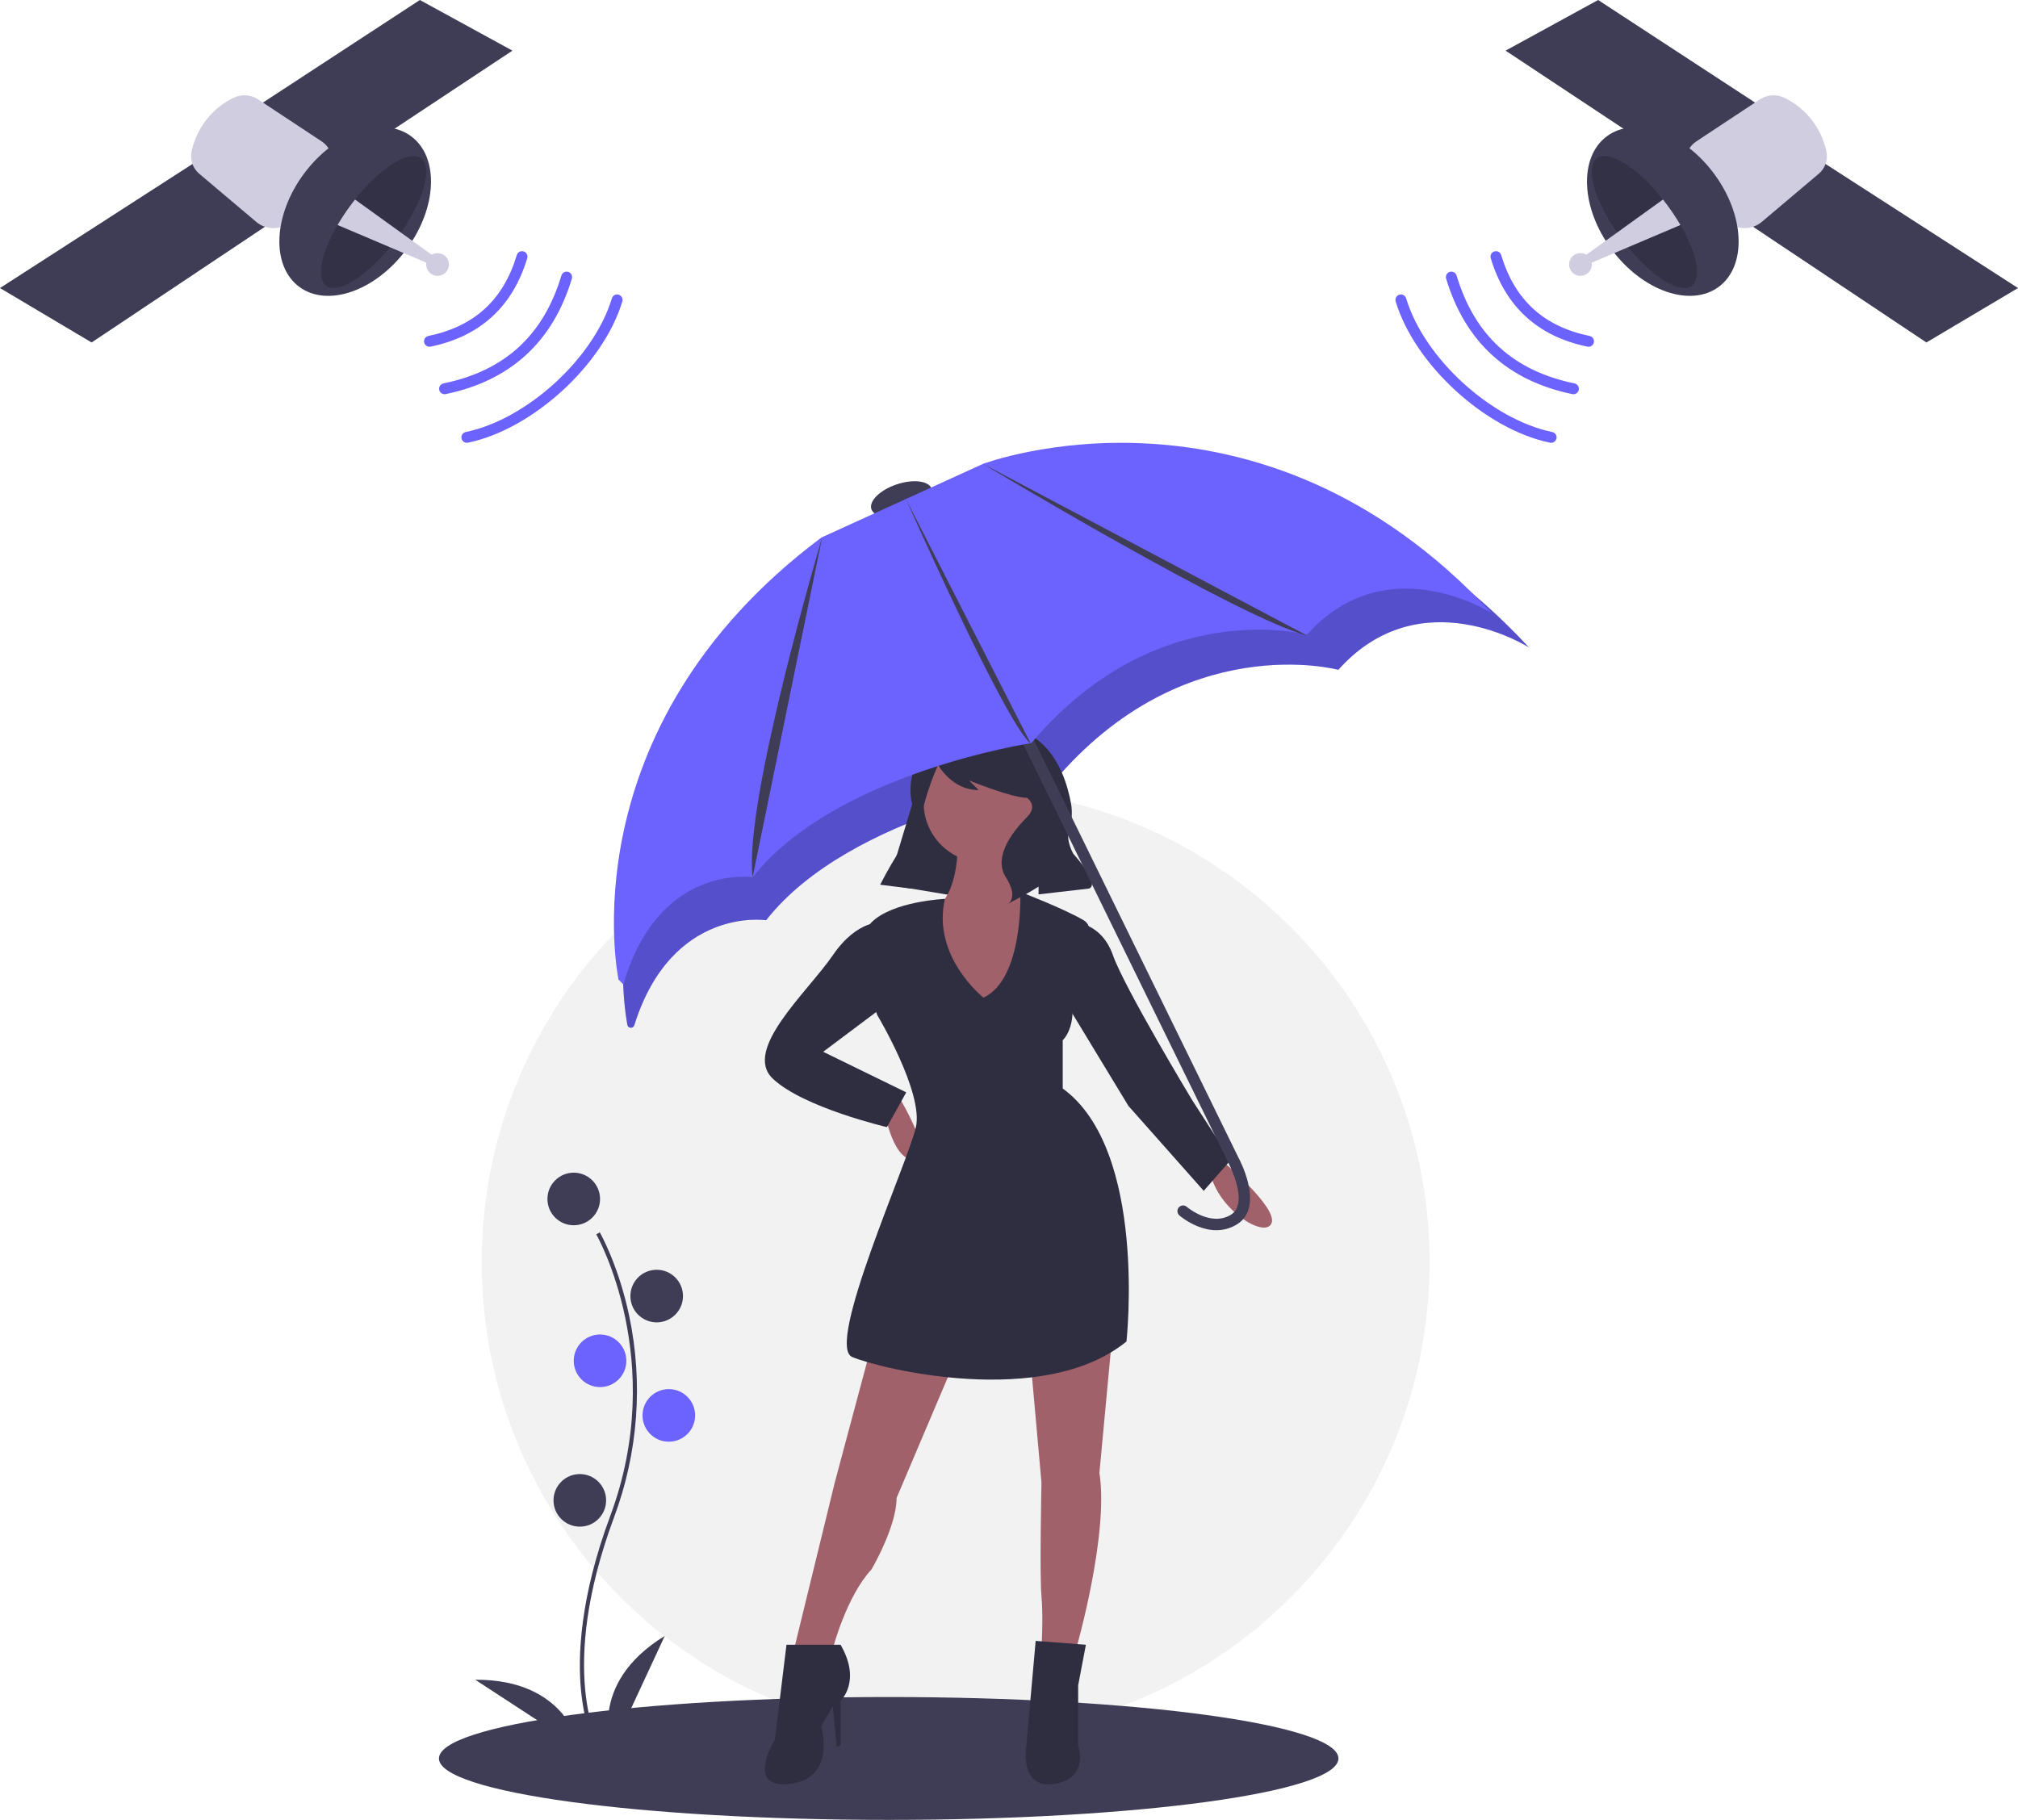
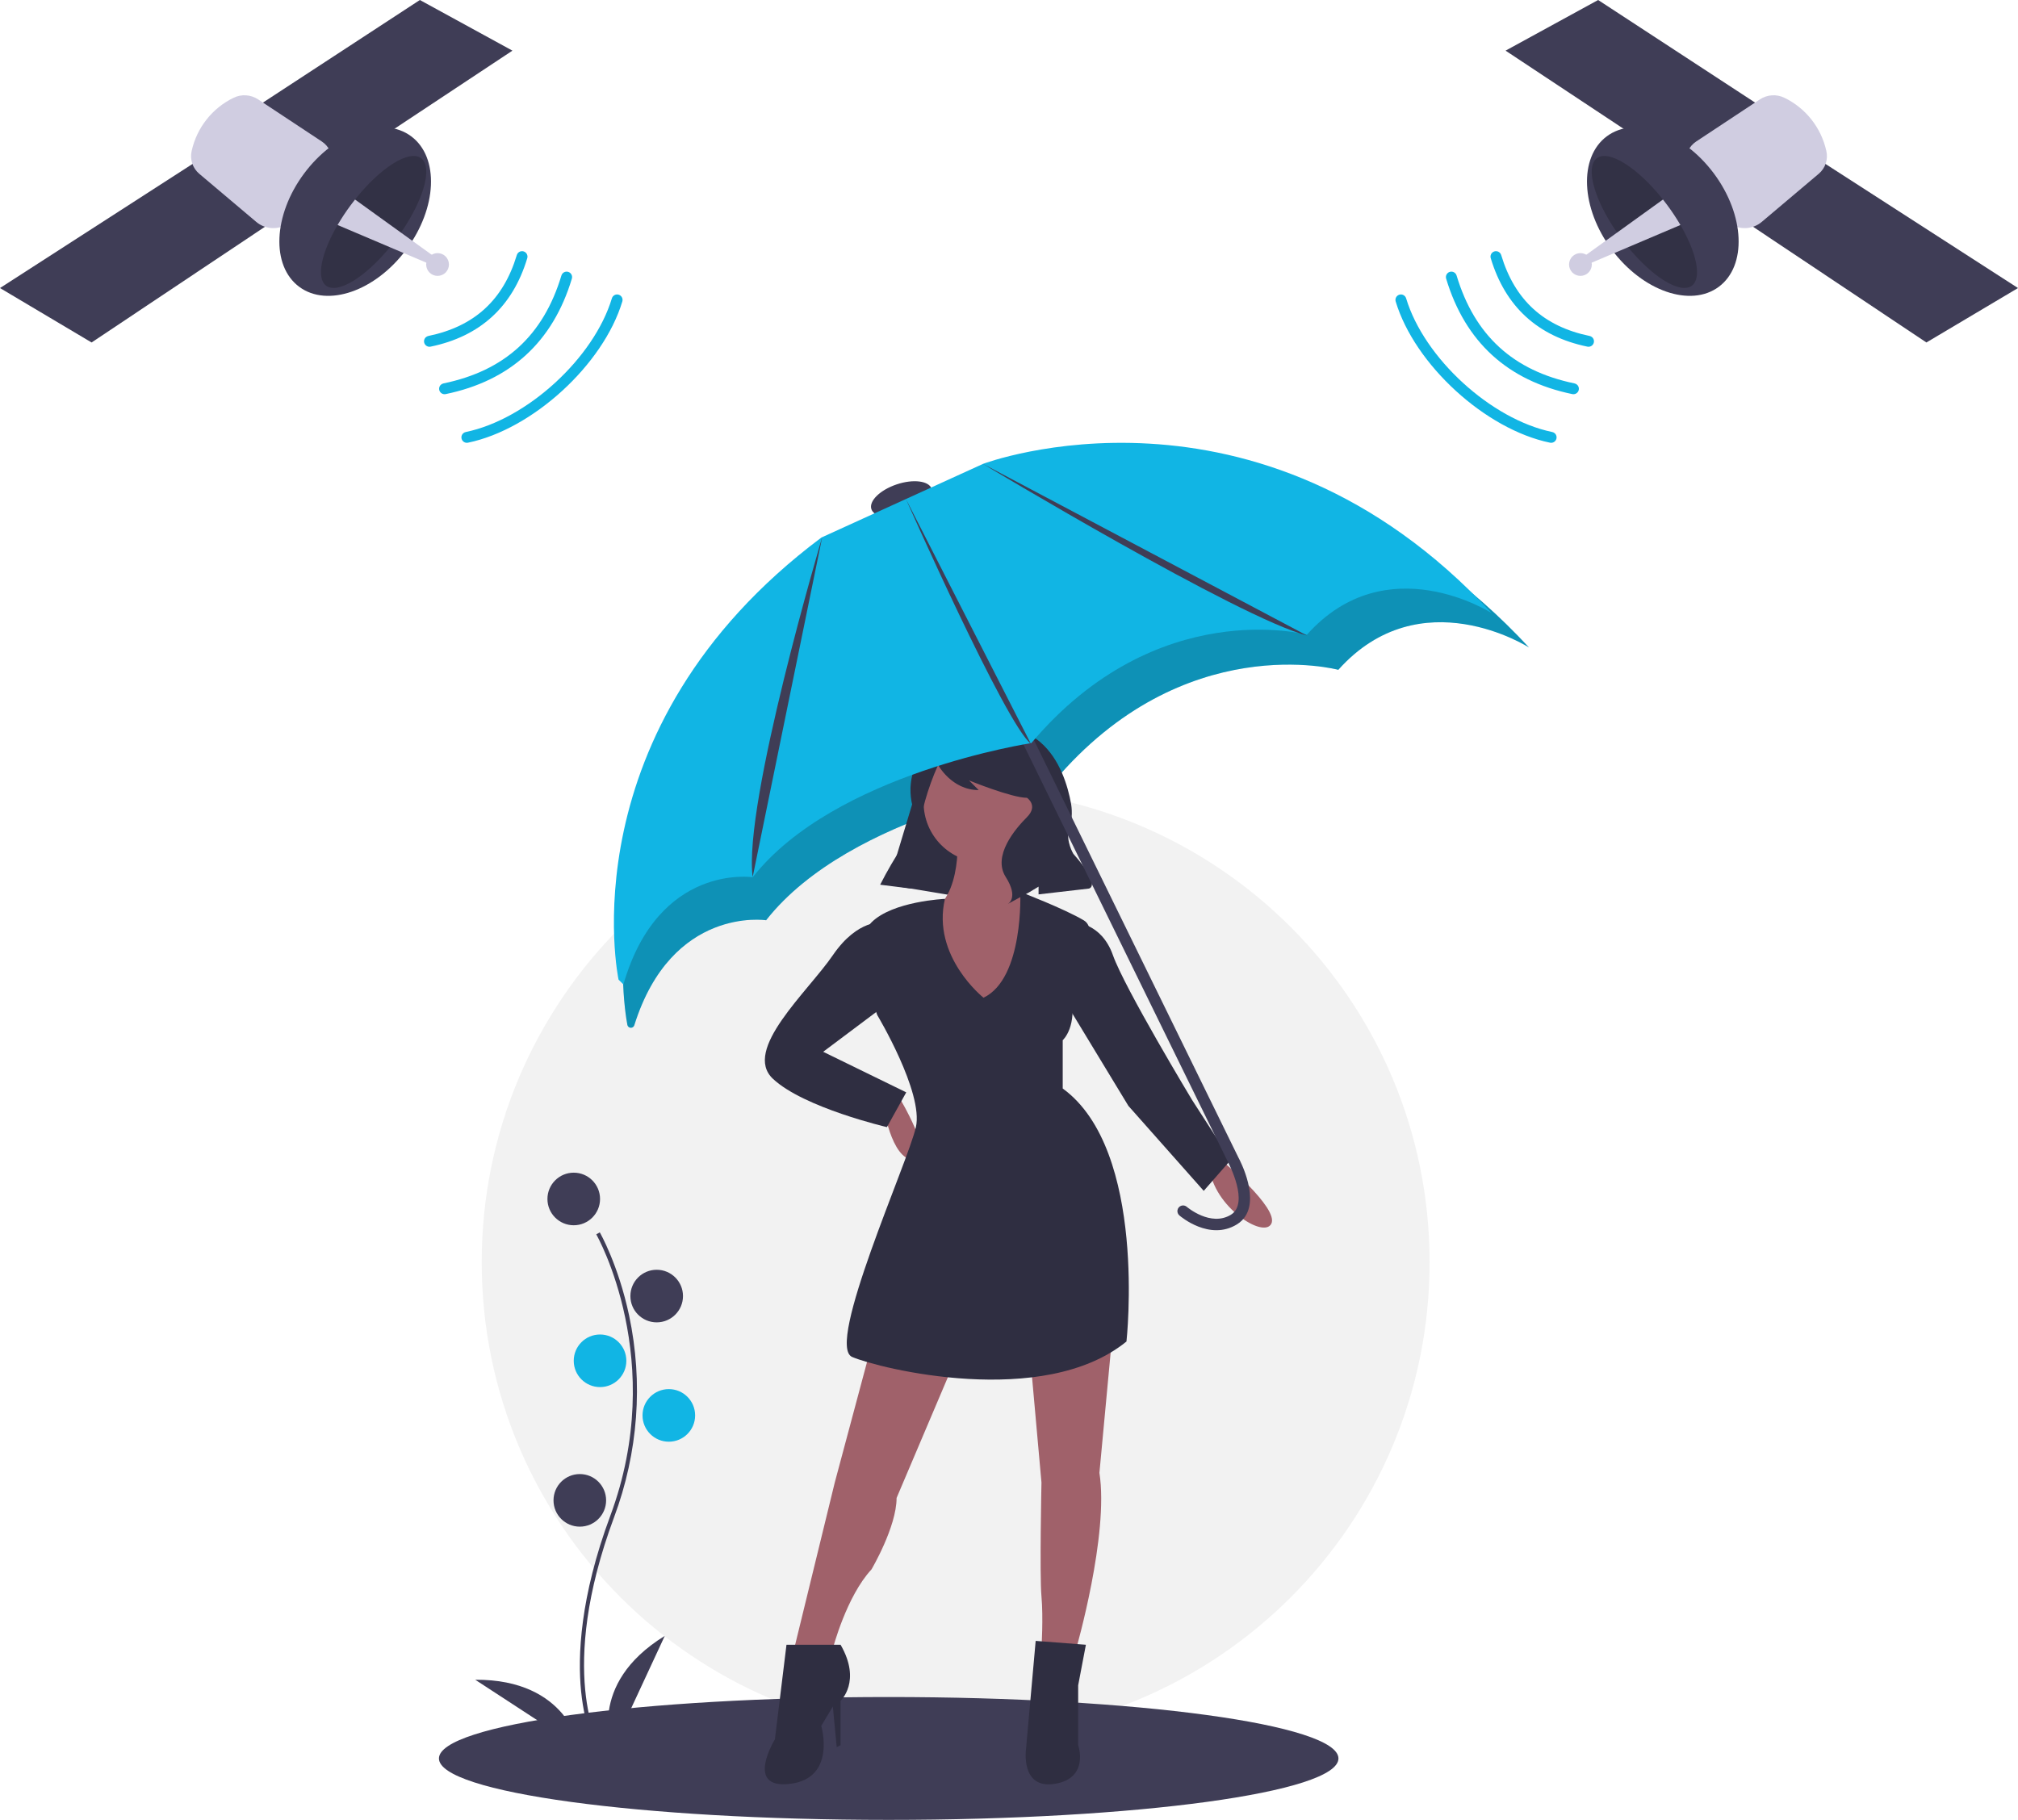
<svg xmlns="http://www.w3.org/2000/svg" id="bcdff026-9b21-4da7-924c-007c0e295dcb" data-name="Layer 1" width="921.67" height="831.295" viewBox="0 0 921.67 831.295">
  <circle cx="436.469" cy="576.556" r="216.462" fill="#f2f2f2" />
  <ellipse cx="405.89" cy="803.234" rx="205.412" ry="28.061" fill="#3f3d56" />
  <ellipse cx="550.935" cy="262.308" rx="14.54" ry="7.058" transform="translate(-194.0283 154.8604) rotate(-18.57978)" fill="#3f3d56" />
-   <path d="M521.46,294.479l76.275-34.754S726.957,210.881,837.5,330.109c0,0-49.542-31.803-87.094,10.207,0,0-70.662-19.117-129.961,51.124,0,0-92.747,14.045-131.375,63.265,0,0-43.064-6.623-60.205,47.97a1.637,1.637,0,0,1-2.709.674h0a1.627,1.627,0,0,1-.46-.859C424.087,494.054,405.147,381.505,521.46,294.479Z" transform="translate(-139.1647 -34.35242)" fill="#6c63ff" />
+   <path d="M521.46,294.479l76.275-34.754S726.957,210.881,837.5,330.109c0,0-49.542-31.803-87.094,10.207,0,0-70.662-19.117-129.961,51.124,0,0-92.747,14.045-131.375,63.265,0,0-43.064-6.623-60.205,47.97a1.637,1.637,0,0,1-2.709.674h0a1.627,1.627,0,0,1-.46-.859C424.087,494.054,405.147,381.505,521.46,294.479Z" transform="translate(-139.1647 -34.35242)" fill="#11B5E4" />
  <path d="M521.46,294.479l76.275-34.754S726.957,210.881,837.5,330.109c0,0-49.542-31.803-87.094,10.207,0,0-70.662-19.117-129.961,51.124,0,0-92.747,14.045-131.375,63.265,0,0-43.064-6.623-60.205,47.97a1.637,1.637,0,0,1-2.709.674h0a1.627,1.627,0,0,1-.46-.859C424.087,494.054,405.147,381.505,521.46,294.479Z" transform="translate(-139.1647 -34.35242)" opacity="0.2" />
  <polygon points="405.524 404.125 437.285 409.419 447.872 359.13 422.287 348.543 405.524 404.125" fill="#2f2e41" />
  <circle cx="449.196" cy="366.629" r="27.35" fill="#a0616a" />
  <path d="M576.45,416.421s2.647,33.526-17.645,36.173,17.645,62.64,27.35,61.758,27.35-65.287,27.35-65.287S590.566,433.184,598.506,419.068Z" transform="translate(-139.1647 -34.35242)" fill="#a0616a" />
  <path d="M542.483,538.614s3.529,25.585,14.116,25.585-7.058-29.114-7.058-29.114Z" transform="translate(-139.1647 -34.35242)" fill="#a0616a" />
  <path d="M696.878,564.199s26.468,22.056,22.939,29.114-26.468-7.94-28.232-25.585Z" transform="translate(-139.1647 -34.35242)" fill="#a0616a" />
  <path d="M537.189,648.896l-16.763,62.64-18.527,75.874h17.645s6.176-23.821,17.645-36.173c0,0,11.469-19.41,11.469-32.644l27.35-64.405Z" transform="translate(-139.1647 -34.35242)" fill="#a0616a" />
  <path d="M609.535,652.425l5.294,59.111s-.882,42.348,0,52.053,0,23.821,0,23.821h15.881s14.998-52.053,10.587-80.285l6.176-66.169Z" transform="translate(-139.1647 -34.35242)" fill="#a0616a" />
  <path d="M588.36,490.09s-23.77-18.837-17.62-45.15c0,0-23.846,1.037-33.551,10.742s2.647,42.348,2.647,42.348,21.174,35.29,17.645,51.171-41.466,99.695-29.114,104.989,87.343,23.821,125.281-7.058c0,0,9.705-87.343-29.114-115.576V509.499s7.058-6.176,3.529-22.056c0,0,14.998-27.35,6.176-32.644s-29.089-13.051-29.089-13.051S606.888,481.267,588.36,490.09Z" transform="translate(-139.1647 -34.35242)" fill="#2f2e41" />
  <path d="M542.483,455.682S531.014,453.917,519.544,470.68s-41.466,43.231-27.35,56.464,52.053,22.056,52.053,22.056l8.823-15.881-37.937-18.527,31.761-23.821Z" transform="translate(-139.1647 -34.35242)" fill="#2f2e41" />
  <path d="M629.827,455.682s12.352,0,17.645,14.998,36.173,66.169,36.173,66.169l17.645,27.35-12.352,14.116-34.408-38.819-32.644-53.818Z" transform="translate(-139.1647 -34.35242)" fill="#2f2e41" />
  <path d="M523.073,785.646h-24.703l-5.294,43.231s-14.116,22.939,7.058,20.292,14.116-26.468,14.116-26.468l5.294-8.823,1.765,18.527,1.765-.882V811.231S532.778,802.409,523.073,785.646Z" transform="translate(-139.1647 -34.35242)" fill="#2f2e41" />
  <path d="M635.12,785.646l-22.939-1.765-4.411,49.406s-2.647,18.527,13.234,15.881S631.591,831.523,631.591,831.523v-27.35Z" transform="translate(-139.1647 -34.35242)" fill="#2f2e41" />
  <path d="M568.51,373.191s-12.853,4.284-13.506,21.204a30.011,30.011,0,0,0,.892,8.034c.724,3.067,1.189,9.667-4.42,18.291a181.064,181.064,0,0,0-10.276,17.677l-.04.08,14.116,1.765,3.002-23.398a116.515,116.515,0,0,1,9.252-32.848l.098-.218s6.176,11.469,18.527,11.469l-4.411-4.411s19.41,7.94,26.468,7.94c0,0,5.294,3.529,0,8.823s-15.881,17.645-9.705,27.35.882,12.352.882,12.352l9.705-5.294,4.411-2.647v3.529l22.939-2.647s6.176-.882-7.058-15.881c0,0-3.495-5.824-1.966-10.848a25.339,25.339,0,0,0,.963-11.85C625.418,385.124,613.786,352.242,568.51,373.191Z" transform="translate(-139.1647 -34.35242)" fill="#2f2e41" />
  <path d="M706.472,591.749c8.73-8.877-.939-27.263-1.695-28.661L605.075,359.495a2.596,2.596,0,0,0-4.663,2.283L700.165,565.472l.028.051c.099.182,9.726,18.466,1.152,23.705-9.234,5.646-20.002-3.5-20.109-3.593a2.596,2.596,0,1,0-3.394,3.928c.556.481,13.78,11.696,26.211,4.094A12.575,12.575,0,0,0,706.472,591.749Z" transform="translate(-139.1647 -34.35242)" fill="#3f3d56" />
-   <path d="M514.327,279.881l73.873-33.66s125.154-47.306,232.217,68.169c0,0-47.983-30.801-84.352,9.886,0,0-68.437-18.515-125.87,49.515,0,0-89.827,13.603-127.239,61.274,0,0-43.007-6.614-59.061,48.954l-2.221-2.184S397.221,367.501,514.327,279.881Z" transform="translate(-139.1647 -34.35242)" fill="#6c63ff" />
+   <path d="M514.327,279.881l73.873-33.66s125.154-47.306,232.217,68.169c0,0-47.983-30.801-84.352,9.886,0,0-68.437-18.515-125.87,49.515,0,0-89.827,13.603-127.239,61.274,0,0-43.007-6.614-59.061,48.954l-2.221-2.184S397.221,367.501,514.327,279.881Z" transform="translate(-139.1647 -34.35242)" fill="#11B5E4" />
  <path d="M514.692,279.671s-36.173,121.752-31.761,155.277" transform="translate(-139.1647 -34.35242)" fill="#3f3d56" />
  <path d="M552.922,262.295s45.585,102.955,57.054,111.777" transform="translate(-139.1647 -34.35242)" fill="#3f3d56" />
  <path d="M587.919,246.145s117.34,70.581,148.219,78.521" transform="translate(-139.1647 -34.35242)" fill="#3f3d56" />
  <path d="M411.507,832.899c-.212-.346-5.212-8.695-6.945-26.03-1.59-15.904-.568-42.712,13.335-80.106,26.338-70.841-6.07-128-6.401-128.569l1.599-.928c.084.144,8.447,14.718,13.387,37.923a165.447,165.447,0,0,1-6.852,92.218c-26.293,70.72-6.746,104.199-6.545,104.529Z" transform="translate(-139.1647 -34.35242)" fill="#3f3d56" />
  <circle cx="262.043" cy="547.669" r="12.012" fill="#3f3d56" />
  <circle cx="299.926" cy="592.02" r="12.012" fill="#3f3d56" />
-   <circle cx="274.055" cy="621.587" r="12.012" fill="#6c63ff" />
-   <circle cx="305.469" cy="646.534" r="12.012" fill="#6c63ff" />
+   <circle cx="274.055" cy="621.587" r="12.012" fill="#11B5E4" />
+   <circle cx="305.469" cy="646.534" r="12.012" fill="#11B5E4" />
  <circle cx="264.815" cy="685.34" r="12.012" fill="#3f3d56" />
  <path d="M418.763,833.341s-12.012-29.567,24.023-51.742Z" transform="translate(-139.1647 -34.35242)" fill="#3f3d56" />
  <path d="M403.991,832.804s-5.467-31.442-47.777-31.172Z" transform="translate(-139.1647 -34.35242)" fill="#3f3d56" />
  <polygon points="191.762 0 234.041 23.132 152.123 77.386 112.936 51.535 191.762 0" fill="#3f3d56" />
  <polygon points="90.089 73.493 0 131.572 41.837 156.437 131.892 96.318 90.089 73.493" fill="#3f3d56" />
  <path d="M245.835,79.02a35.508,35.508,0,0,0-19.113,24.204,10.494,10.494,0,0,0,3.442,10.497l26.044,21.995a12.072,12.072,0,0,0,13.651,1.317c10.589-5.872,27.594-18.199,20.001-33.809A10.792,10.792,0,0,0,286.1,98.954l-29.026-19.194A11.331,11.331,0,0,0,245.835,79.02Z" transform="translate(-139.1647 -34.35242)" fill="#d0cde1" />
  <ellipse cx="301.389" cy="130.984" rx="42.841" ry="29.094" transform="translate(-122.8268 260.1494) rotate(-53.33029)" fill="#3f3d56" />
  <path d="M288.128,164.859c5.281,3.934,17.84-3.821,29.129-17.579q1.5-1.824,2.965-3.789,1.073-1.443,2.069-2.886c10.468-15.126,14.606-29.962,9.199-33.987-5.447-4.058-18.625,4.311-30.178,18.871q-.968,1.224-1.916,2.496a98.897,98.897,0,0,0-6.057,9.14C285.893,149.907,283.472,161.391,288.128,164.859Z" transform="translate(-139.1647 -34.35242)" opacity="0.2" />
  <path d="M293.339,137.126,317.257,147.28l17.113,7.265,2.531-3.416L322.291,140.606l-20.979-15.116q-.968,1.224-1.916,2.496A98.897,98.897,0,0,0,293.339,137.126Z" transform="translate(-139.1647 -34.35242)" fill="#d0cde1" />
  <circle cx="199.844" cy="120.82" r="5.199" fill="#d0cde1" />
-   <path d="M340.535,210.092a2.482,2.482,0,0,1,1.176-.6c28.002-5.786,45.622-21.909,53.865-49.289a2.491,2.491,0,0,1,4.771,1.436c-8.697,28.887-28.085,46.628-57.628,52.732a2.491,2.491,0,0,1-2.184-4.279Z" transform="translate(-139.1647 -34.35242)" fill="#6c63ff" />
-   <path d="M333.643,188.415a2.477,2.477,0,0,1,1.176-.6c20.996-4.339,34.207-16.427,40.388-36.957a2.491,2.491,0,0,1,4.771,1.436c-6.663,22.131-21.517,35.723-44.151,40.4a2.491,2.491,0,0,1-2.184-4.279Z" transform="translate(-139.1647 -34.35242)" fill="#6c63ff" />
-   <path d="M350.717,232.289a2.477,2.477,0,0,1,1.176-.6c27.945-5.774,58.504-33.737,66.73-61.061a2.491,2.491,0,0,1,4.771,1.436c-8.69,28.865-40.972,58.404-70.493,64.504a2.491,2.491,0,0,1-2.184-4.279Z" transform="translate(-139.1647 -34.35242)" fill="#6c63ff" />
+   <path d="M340.535,210.092a2.482,2.482,0,0,1,1.176-.6c28.002-5.786,45.622-21.909,53.865-49.289a2.491,2.491,0,0,1,4.771,1.436c-8.697,28.887-28.085,46.628-57.628,52.732a2.491,2.491,0,0,1-2.184-4.279Z" transform="translate(-139.1647 -34.35242)" fill="#11B5E4" />
+   <path d="M333.643,188.415a2.477,2.477,0,0,1,1.176-.6c20.996-4.339,34.207-16.427,40.388-36.957a2.491,2.491,0,0,1,4.771,1.436c-6.663,22.131-21.517,35.723-44.151,40.4a2.491,2.491,0,0,1-2.184-4.279Z" transform="translate(-139.1647 -34.35242)" fill="#11B5E4" />
+   <path d="M350.717,232.289a2.477,2.477,0,0,1,1.176-.6c27.945-5.774,58.504-33.737,66.73-61.061a2.491,2.491,0,0,1,4.771,1.436c-8.69,28.865-40.972,58.404-70.493,64.504a2.491,2.491,0,0,1-2.184-4.279Z" transform="translate(-139.1647 -34.35242)" fill="#11B5E4" />
  <polygon points="729.909 0 687.63 23.132 769.547 77.386 808.734 51.535 729.909 0" fill="#3f3d56" />
  <polygon points="831.582 73.493 921.67 131.572 879.833 156.437 789.779 96.318 831.582 73.493" fill="#3f3d56" />
  <path d="M954.165,79.02a35.508,35.508,0,0,1,19.113,24.204,10.494,10.494,0,0,1-3.442,10.497l-26.044,21.995a12.072,12.072,0,0,1-13.651,1.317c-10.589-5.872-27.594-18.199-20.001-33.809a10.792,10.792,0,0,1,3.76-4.27l29.026-19.194A11.331,11.331,0,0,1,954.165,79.02Z" transform="translate(-139.1647 -34.35242)" fill="#d0cde1" />
  <ellipse cx="898.611" cy="130.984" rx="29.094" ry="42.841" transform="translate(-39.54578 528.222) rotate(-36.66971)" fill="#3f3d56" />
  <path d="M911.872,164.859c-5.281,3.934-17.84-3.821-29.129-17.579q-1.5-1.824-2.965-3.789-1.073-1.443-2.069-2.886c-10.468-15.126-14.606-29.962-9.199-33.987,5.447-4.058,18.625,4.311,30.178,18.871q.968,1.224,1.916,2.496a98.897,98.897,0,0,1,6.057,9.14C914.107,149.907,916.528,161.391,911.872,164.859Z" transform="translate(-139.1647 -34.35242)" opacity="0.2" />
  <path d="M906.661,137.126,882.743,147.28,865.63,154.545l-2.531-3.416,14.61-10.523,20.979-15.116q.968,1.224,1.916,2.496A98.897,98.897,0,0,1,906.661,137.126Z" transform="translate(-139.1647 -34.35242)" fill="#d0cde1" />
  <circle cx="721.826" cy="120.82" r="5.199" fill="#d0cde1" />
-   <path d="M859.465,210.092a2.482,2.482,0,0,0-1.176-.6c-28.002-5.786-45.622-21.909-53.865-49.289a2.491,2.491,0,0,0-4.771,1.436c8.697,28.887,28.085,46.628,57.628,52.732a2.491,2.491,0,0,0,2.184-4.279Z" transform="translate(-139.1647 -34.35242)" fill="#6c63ff" />
-   <path d="M866.357,188.415a2.477,2.477,0,0,0-1.176-.6c-20.996-4.339-34.207-16.427-40.388-36.957a2.491,2.491,0,0,0-4.771,1.436c6.663,22.131,21.517,35.723,44.151,40.4a2.491,2.491,0,0,0,2.184-4.279Z" transform="translate(-139.1647 -34.35242)" fill="#6c63ff" />
-   <path d="M849.283,232.289a2.477,2.477,0,0,0-1.176-.6c-27.945-5.774-58.504-33.737-66.73-61.061a2.491,2.491,0,0,0-4.771,1.436c8.69,28.865,40.972,58.404,70.493,64.504a2.491,2.491,0,0,0,2.184-4.279Z" transform="translate(-139.1647 -34.35242)" fill="#6c63ff" />
+   <path d="M859.465,210.092a2.482,2.482,0,0,0-1.176-.6c-28.002-5.786-45.622-21.909-53.865-49.289a2.491,2.491,0,0,0-4.771,1.436c8.697,28.887,28.085,46.628,57.628,52.732a2.491,2.491,0,0,0,2.184-4.279Z" transform="translate(-139.1647 -34.35242)" fill="#11B5E4" />
+   <path d="M866.357,188.415a2.477,2.477,0,0,0-1.176-.6c-20.996-4.339-34.207-16.427-40.388-36.957a2.491,2.491,0,0,0-4.771,1.436c6.663,22.131,21.517,35.723,44.151,40.4a2.491,2.491,0,0,0,2.184-4.279Z" transform="translate(-139.1647 -34.35242)" fill="#11B5E4" />
+   <path d="M849.283,232.289a2.477,2.477,0,0,0-1.176-.6c-27.945-5.774-58.504-33.737-66.73-61.061a2.491,2.491,0,0,0-4.771,1.436c8.69,28.865,40.972,58.404,70.493,64.504a2.491,2.491,0,0,0,2.184-4.279Z" transform="translate(-139.1647 -34.35242)" fill="#11B5E4" />
</svg>
